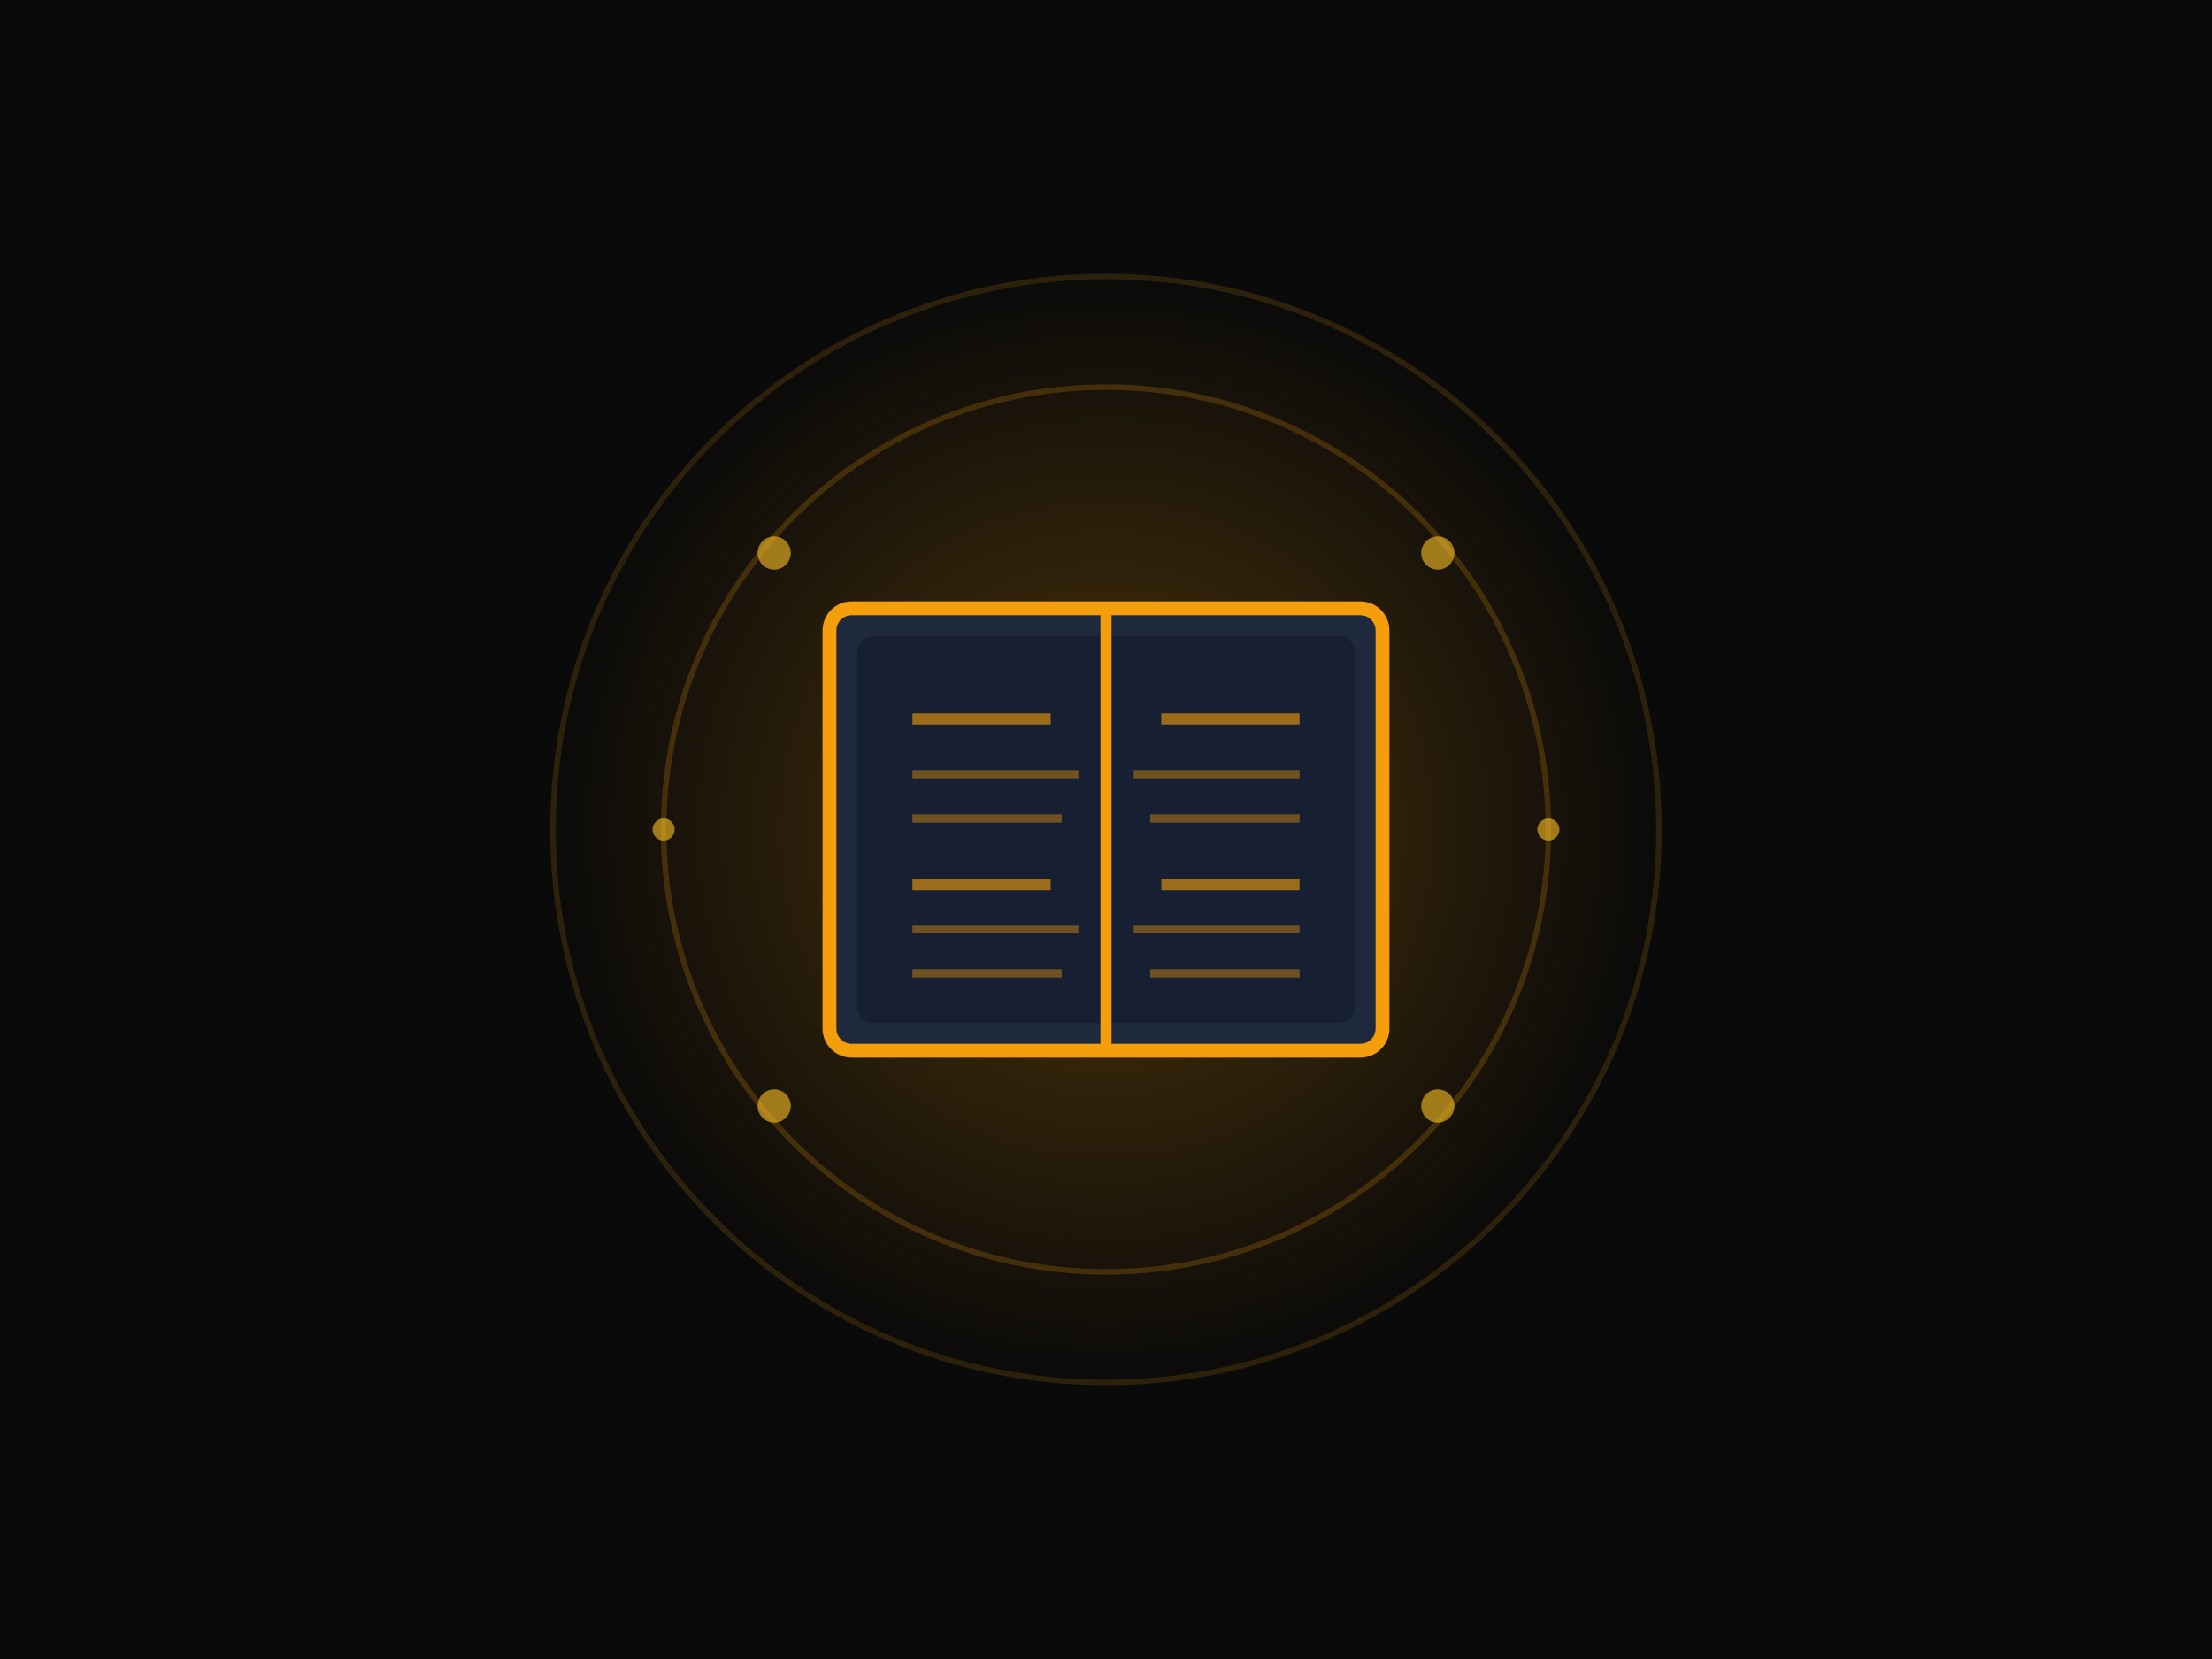
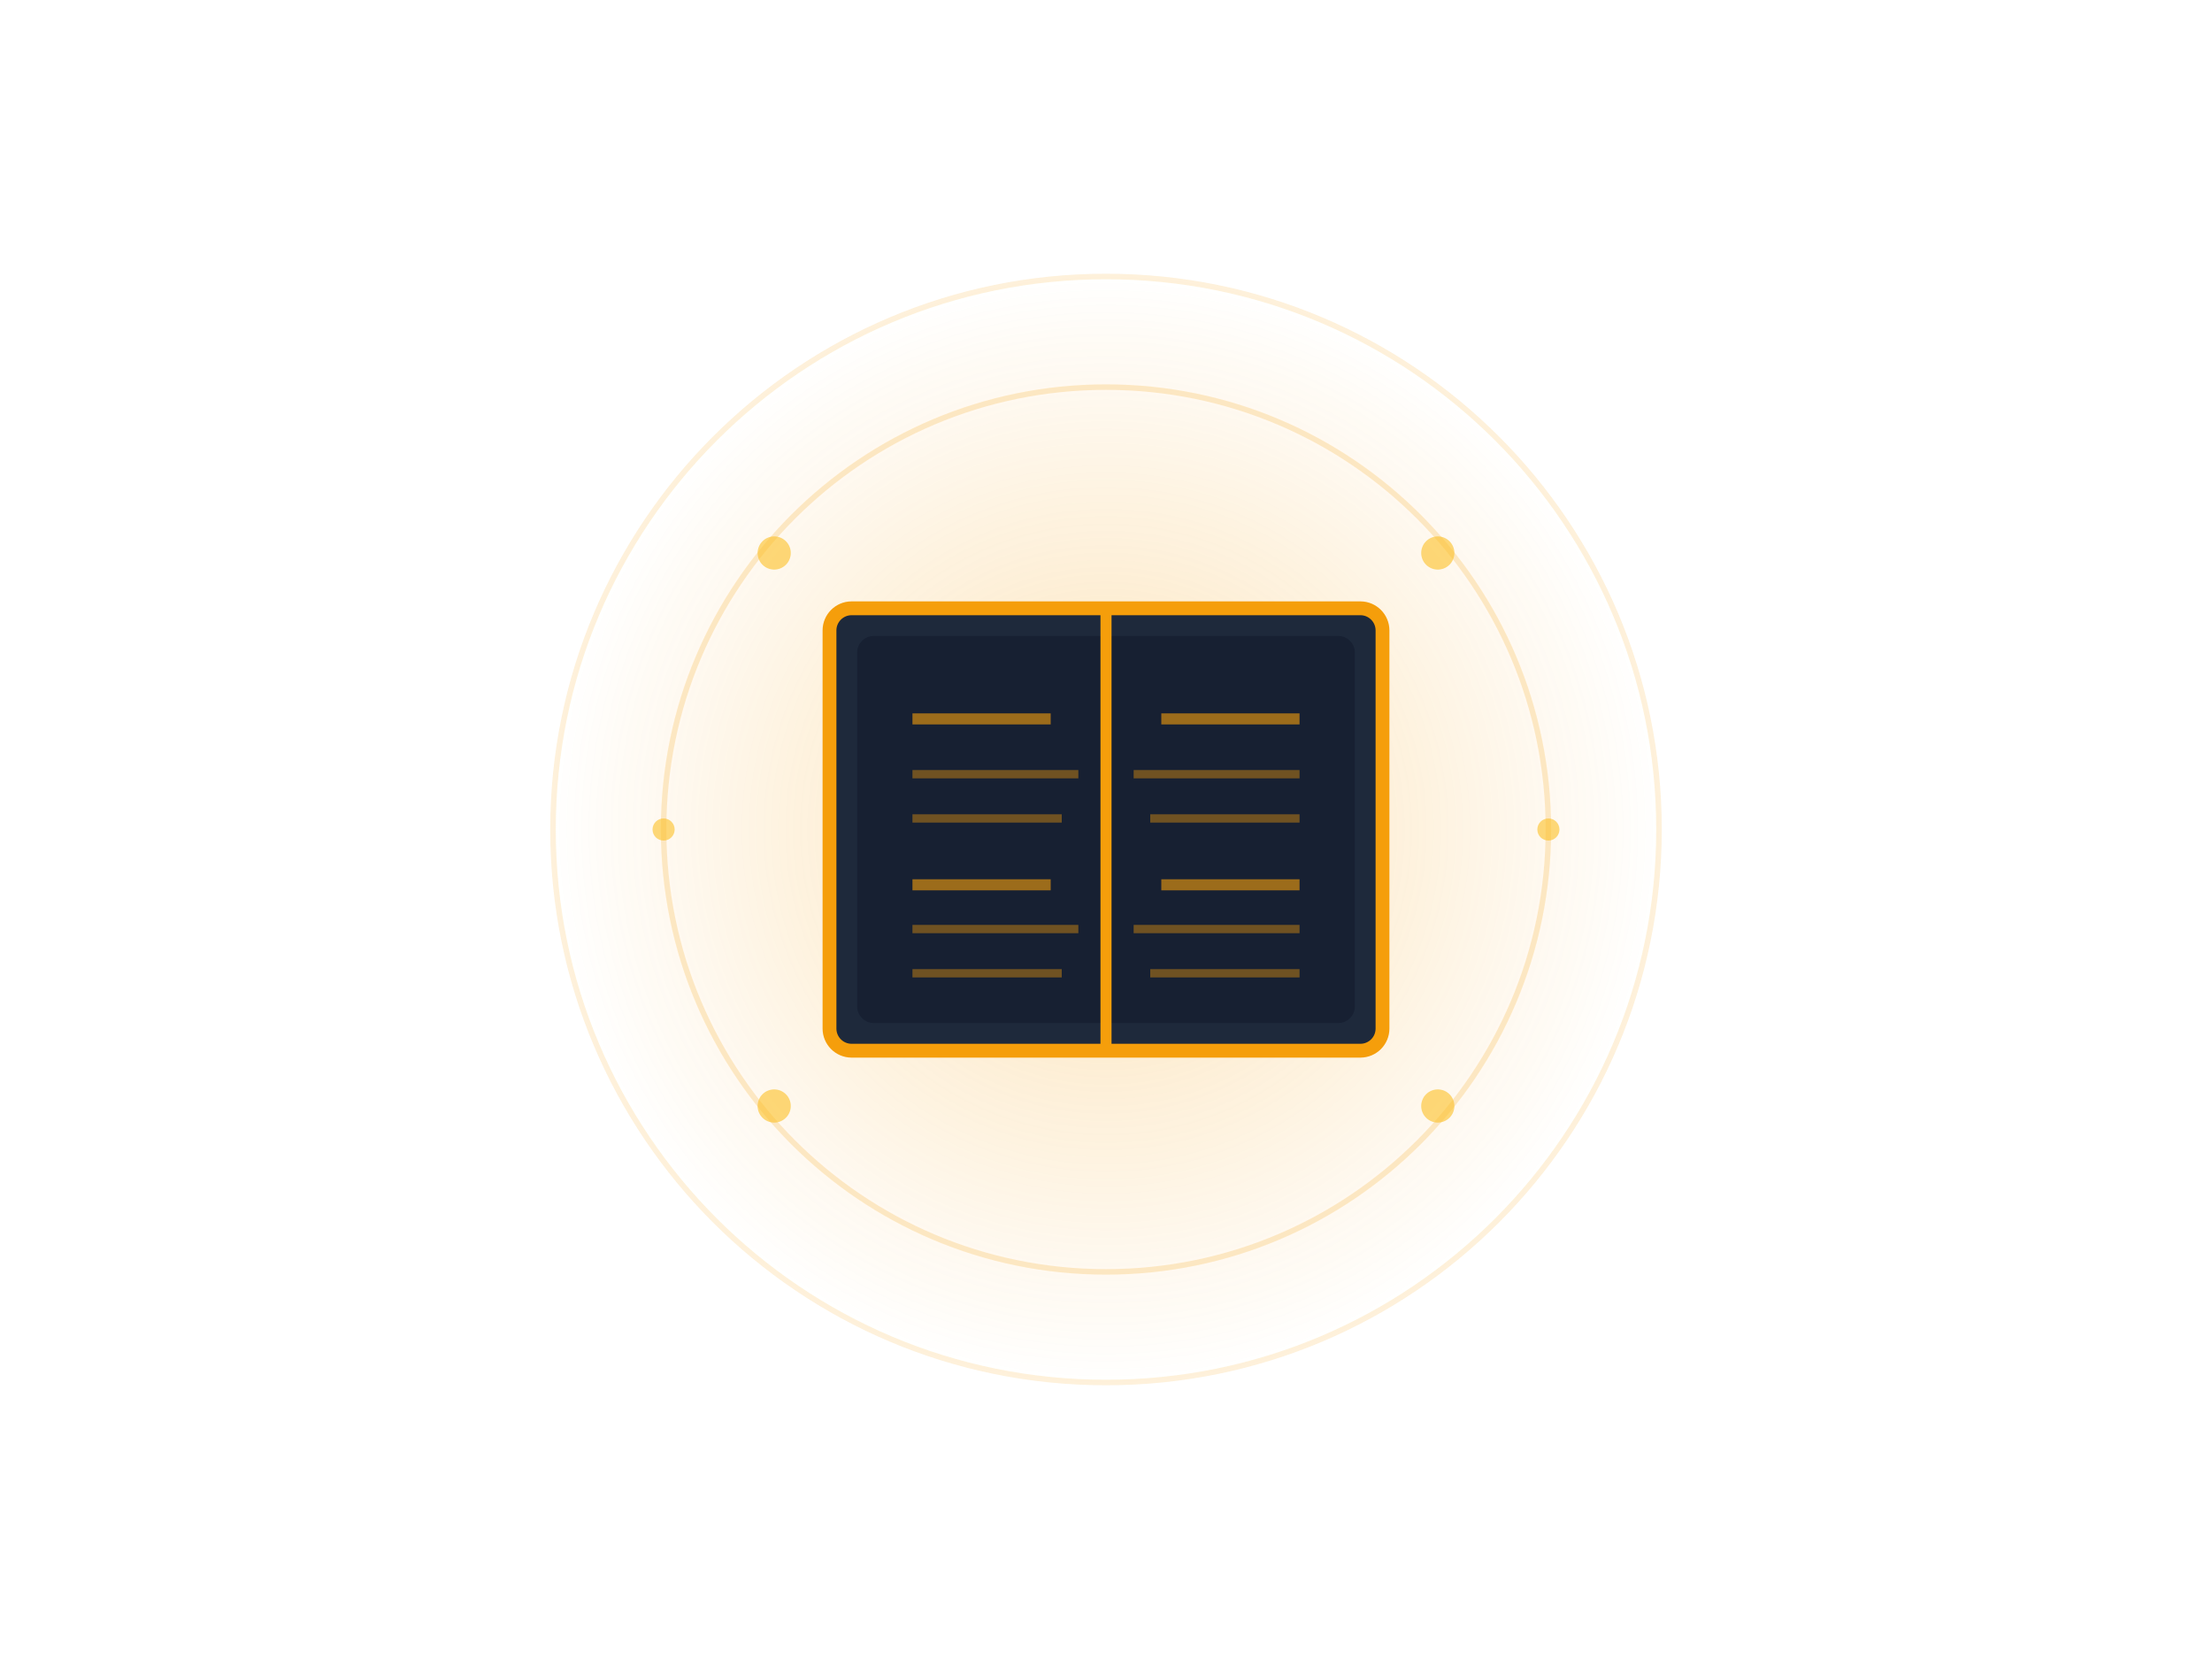
<svg xmlns="http://www.w3.org/2000/svg" viewBox="0 0 400 300" fill="none">
  <style>
    @keyframes pulse {
      0%, 100% { opacity: 0.3; }
      50% { opacity: 0.6; }
    }
    @keyframes bookOpen {
      0%, 100% { transform: rotateY(0deg); }
      50% { transform: rotateY(10deg); }
    }
    @keyframes pageFlip {
      0%, 100% { opacity: 0.4; }
      50% { opacity: 0.8; }
    }
    @keyframes sparkle {
      0%, 100% { opacity: 0; transform: scale(0); }
      50% { opacity: 1; transform: scale(1); }
    }
    .glow { animation: pulse 3s ease-in-out infinite; }
    .book { 
      transform-origin: center;
      animation: bookOpen 3s ease-in-out infinite;
    }
    .page { animation: pageFlip 2s ease-in-out infinite; }
    .star { animation: sparkle 2s ease-in-out infinite; }
  </style>
-   <rect width="400" height="300" fill="#0a0a0a" />
  <defs>
    <radialGradient id="bookGlow" cx="50%" cy="50%">
      <stop offset="0%" style="stop-color:#f59e0b;stop-opacity:0.3" />
      <stop offset="100%" style="stop-color:#f59e0b;stop-opacity:0" />
    </radialGradient>
  </defs>
  <circle cx="200" cy="150" r="100" fill="url(#bookGlow)" class="glow" />
  <g transform="translate(200, 150)" class="book">
    <rect x="-50" y="-40" width="100" height="80" rx="4" fill="#1e293b" stroke="#f59e0b" stroke-width="2.5" />
    <rect x="-45" y="-35" width="90" height="70" rx="3" fill="#0f172a" opacity="0.5" />
    <line x1="0" y1="-40" x2="0" y2="40" stroke="#f59e0b" stroke-width="2" />
    <g class="page" style="animation-delay: 0s">
      <line x1="-35" y1="-20" x2="-10" y2="-20" stroke="#f59e0b" stroke-width="2" opacity="0.6" />
      <line x1="-35" y1="-10" x2="-5" y2="-10" stroke="#f59e0b" stroke-width="1.5" opacity="0.4" />
      <line x1="-35" y1="-2" x2="-8" y2="-2" stroke="#f59e0b" stroke-width="1.5" opacity="0.4" />
    </g>
    <g class="page" style="animation-delay: 0.3s">
      <line x1="10" y1="-20" x2="35" y2="-20" stroke="#f59e0b" stroke-width="2" opacity="0.6" />
      <line x1="5" y1="-10" x2="35" y2="-10" stroke="#f59e0b" stroke-width="1.5" opacity="0.4" />
      <line x1="8" y1="-2" x2="35" y2="-2" stroke="#f59e0b" stroke-width="1.5" opacity="0.4" />
    </g>
    <g class="page" style="animation-delay: 0.6s">
      <line x1="-35" y1="10" x2="-10" y2="10" stroke="#f59e0b" stroke-width="2" opacity="0.6" />
      <line x1="-35" y1="18" x2="-5" y2="18" stroke="#f59e0b" stroke-width="1.5" opacity="0.4" />
      <line x1="-35" y1="26" x2="-8" y2="26" stroke="#f59e0b" stroke-width="1.5" opacity="0.4" />
    </g>
    <g class="page" style="animation-delay: 0.9s">
      <line x1="10" y1="10" x2="35" y2="10" stroke="#f59e0b" stroke-width="2" opacity="0.6" />
      <line x1="5" y1="18" x2="35" y2="18" stroke="#f59e0b" stroke-width="1.5" opacity="0.4" />
      <line x1="8" y1="26" x2="35" y2="26" stroke="#f59e0b" stroke-width="1.5" opacity="0.4" />
    </g>
  </g>
  <circle cx="200" cy="150" r="80" fill="none" stroke="#f59e0b" stroke-width="1" opacity="0.2" class="glow" />
  <circle cx="200" cy="150" r="100" fill="none" stroke="#f59e0b" stroke-width="1" opacity="0.15" class="glow" />
  <g opacity="0.6">
    <circle cx="140" cy="100" r="3" fill="#fbbf24" class="star" style="animation-delay: 0s" />
    <circle cx="260" cy="100" r="3" fill="#fbbf24" class="star" style="animation-delay: 0.4s" />
    <circle cx="140" cy="200" r="3" fill="#fbbf24" class="star" style="animation-delay: 0.8s" />
    <circle cx="260" cy="200" r="3" fill="#fbbf24" class="star" style="animation-delay: 1.2s" />
    <circle cx="120" cy="150" r="2" fill="#fbbf24" class="star" style="animation-delay: 0.2s" />
    <circle cx="280" cy="150" r="2" fill="#fbbf24" class="star" style="animation-delay: 0.6s" />
  </g>
</svg>
